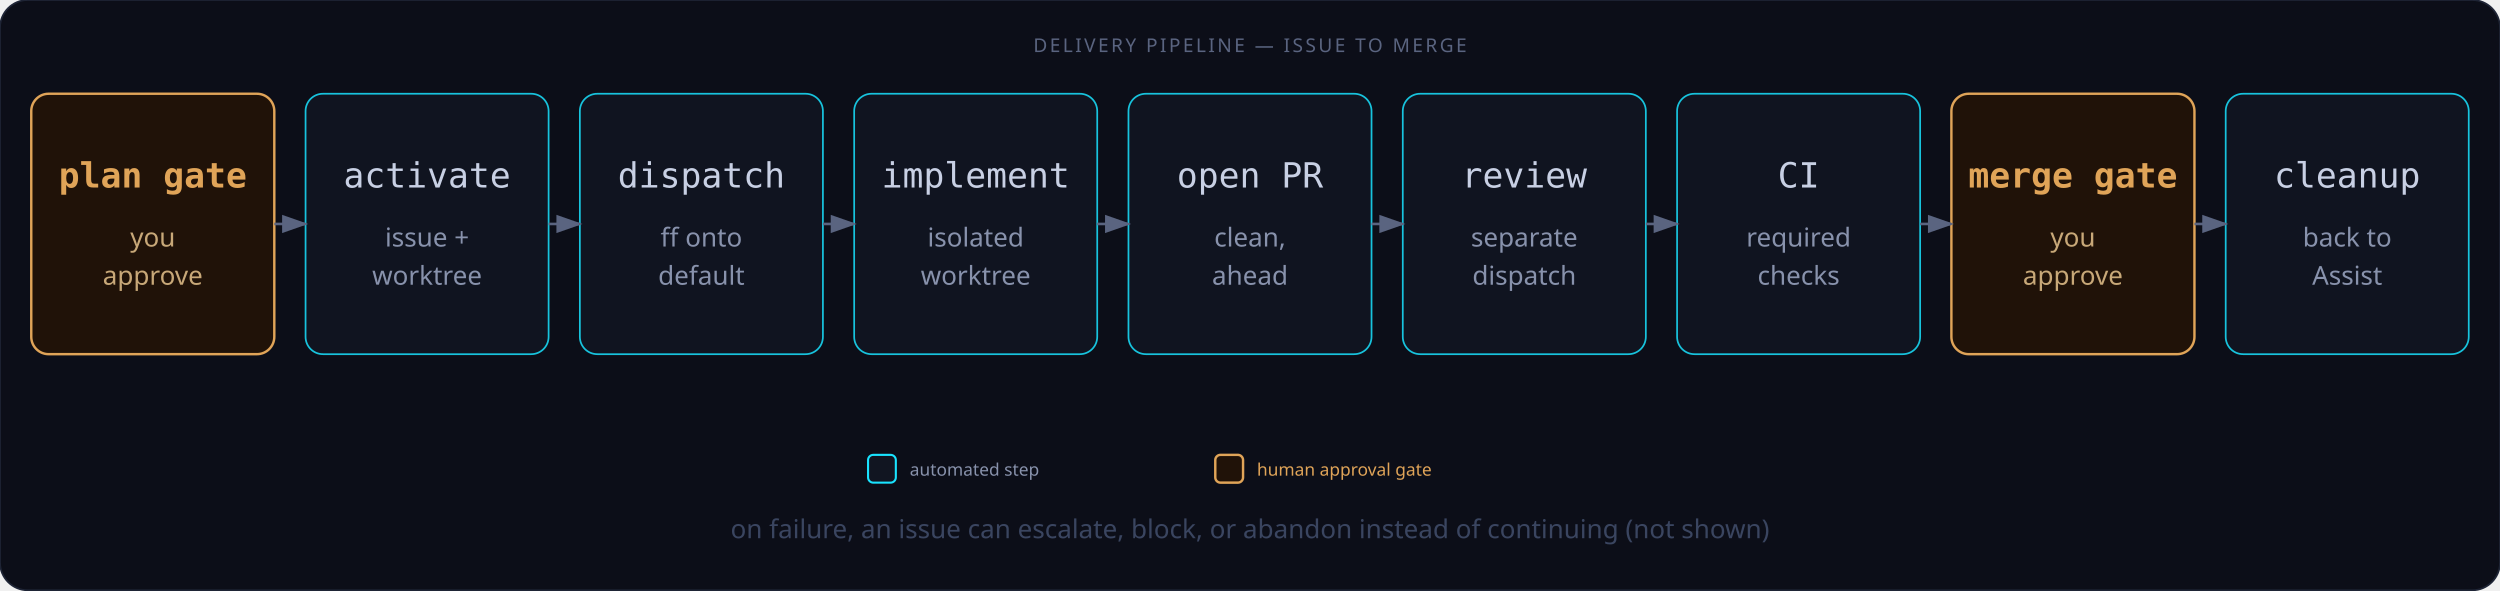
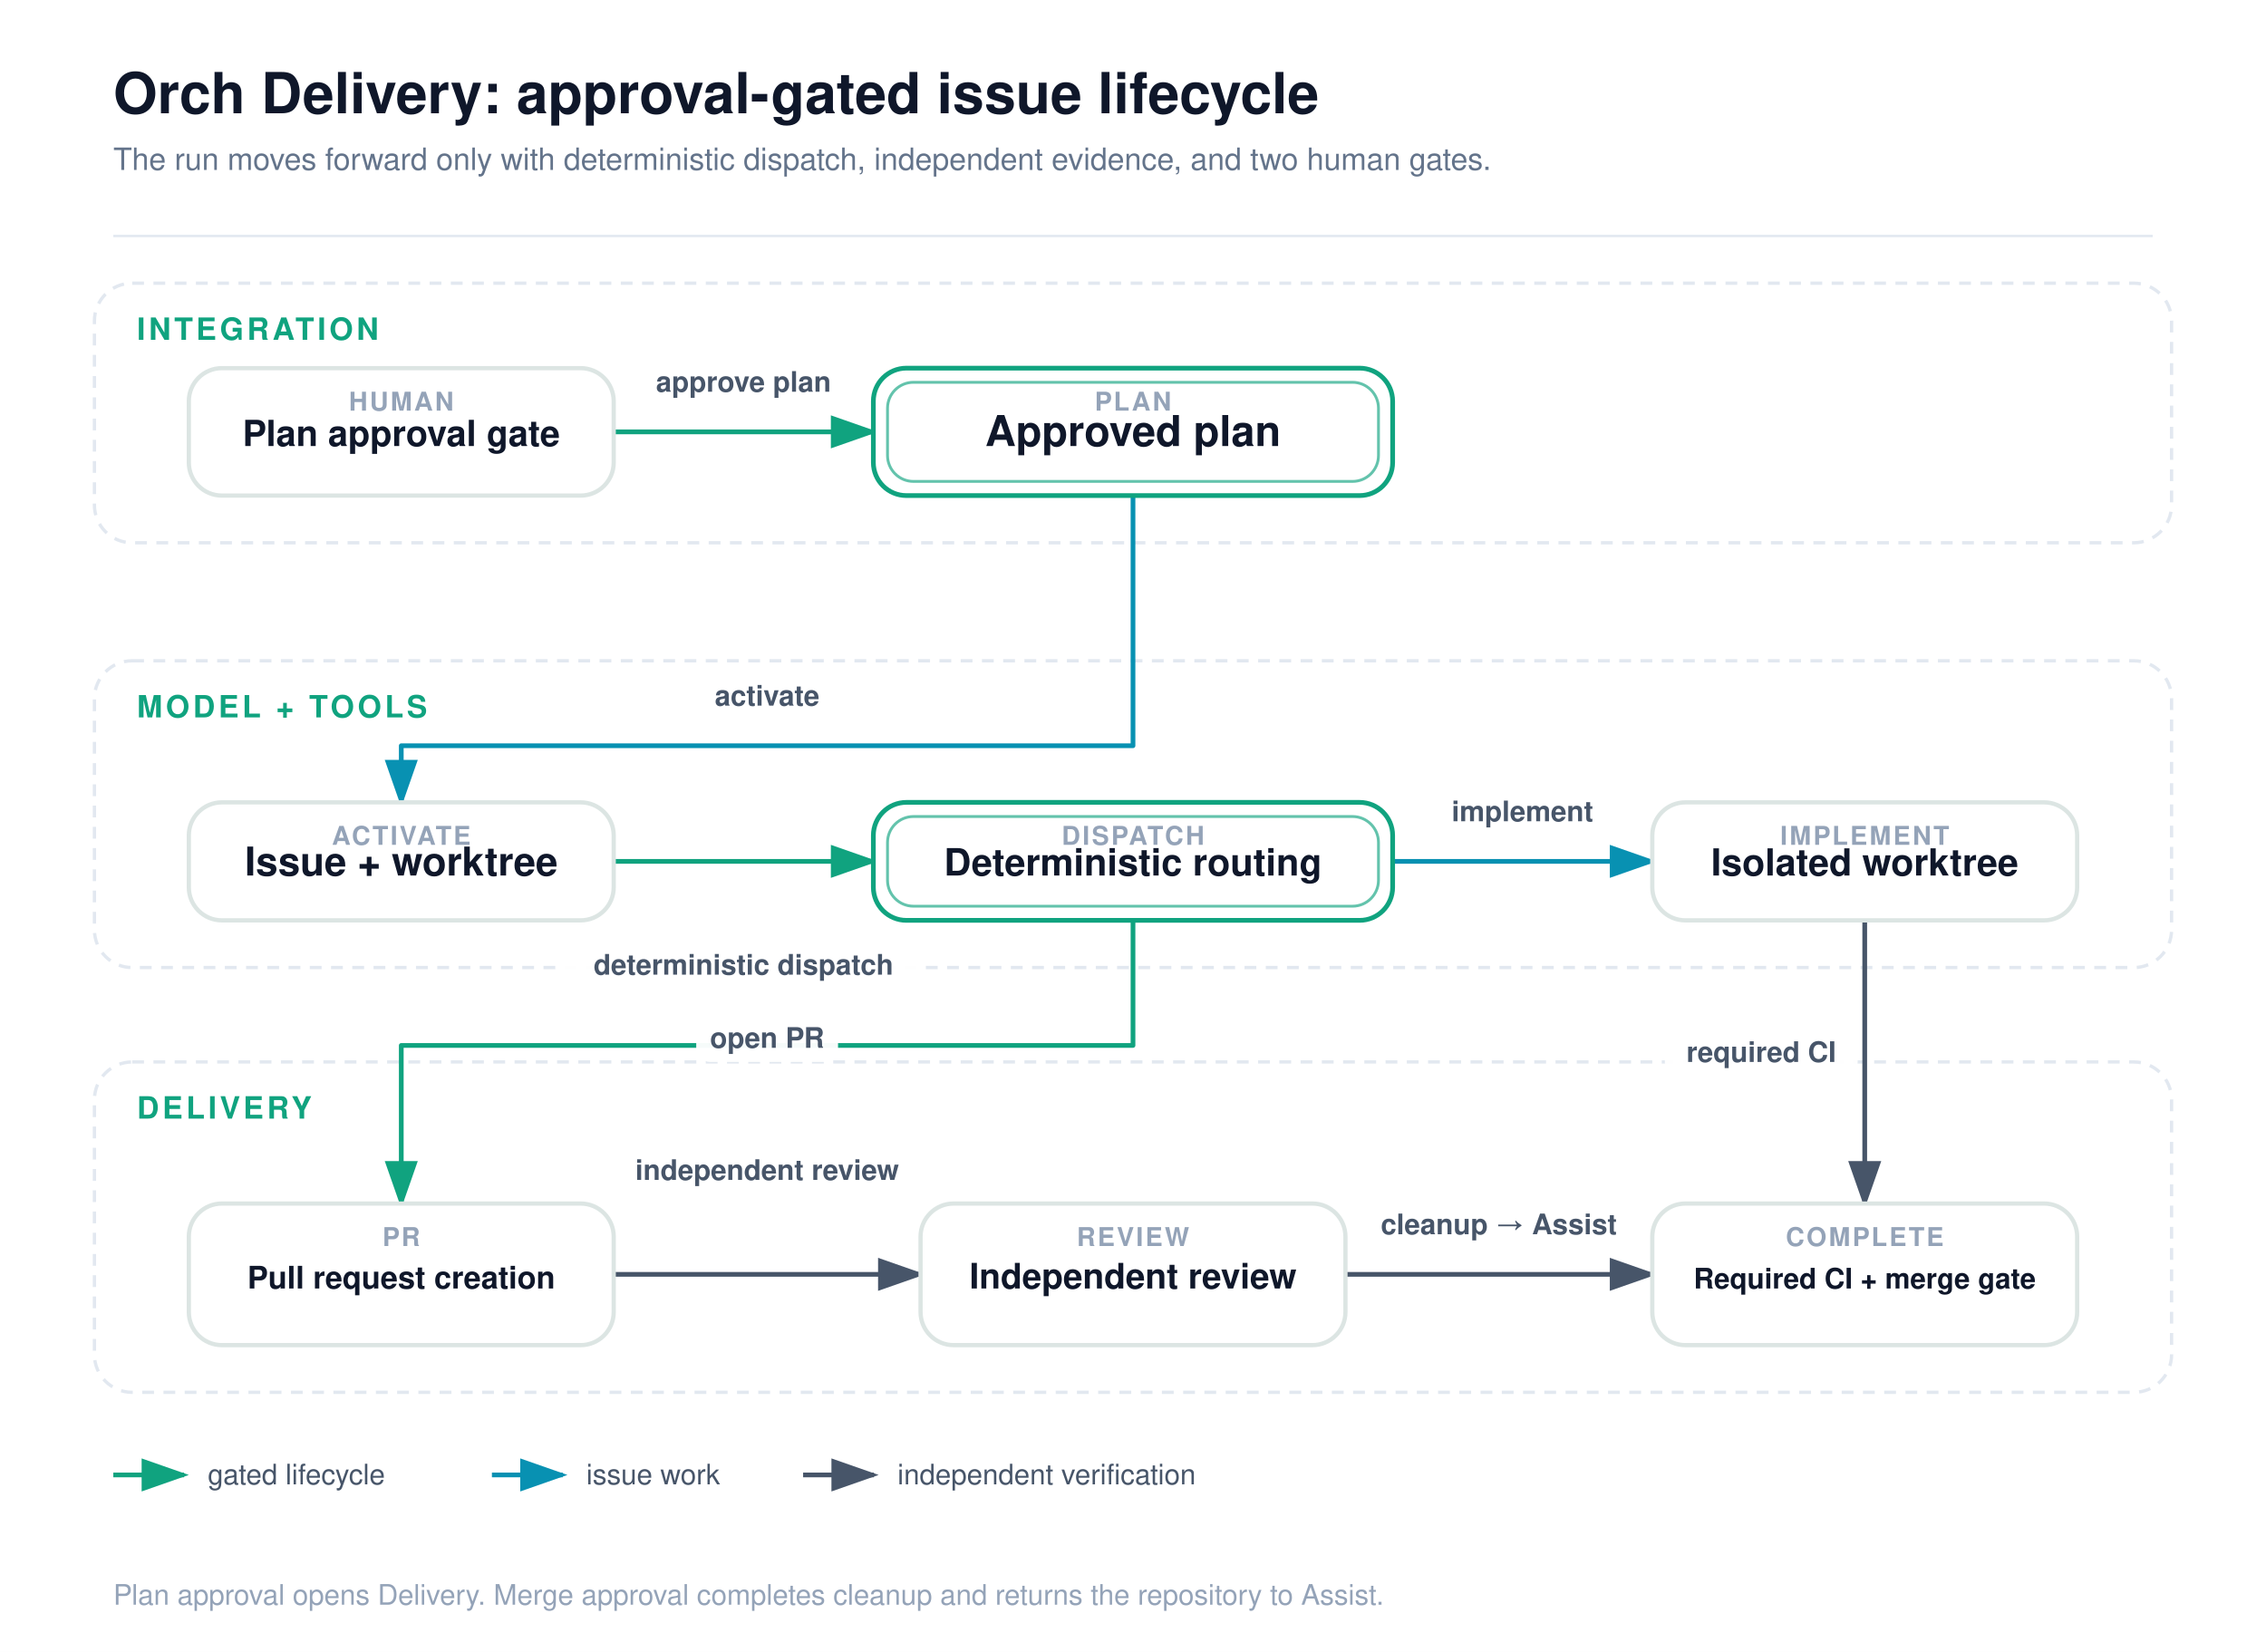
- <svg xmlns="http://www.w3.org/2000/svg" viewBox="0 0 1440 340" width="1440" height="340" style="max-width:100%;display:block;">
+ <svg xmlns="http://www.w3.org/2000/svg" viewBox="0 0 960 700" width="960" height="700" data-generator="fireworks-tech-graph" data-schema-version="1" data-text-metrics="heuristic-v1" data-style-id="7" data-visual-theme="OpenAI" data-diagram-type="architecture" data-motion-scene="token-stream" data-semantic-profile="generic" data-semantic-valid="true" data-quality-profile="showcase" data-max-bends-per-edge="2" data-max-total-bends="8" data-max-route-stretch="1.35" data-max-bridged-crossings="0" data-min-node-gap="40.0" data-min-container-gutter="20.0" data-min-label-clearance="4.0" data-min-segment-length="16.0">
  <defs>
-     <marker id="dp-right" markerWidth="10" markerHeight="7" refX="9" refY="3.5" orient="auto">
-       <polygon points="0 0, 10 3.5, 0 7" fill="#5a6480" />
+     <marker id="arrowA" markerWidth="10" markerHeight="7" refX="9" refY="3.5" orient="auto">
+       <polygon points="0 0, 10 3.5, 0 7" fill="#10a37f" />
    </marker>
+     <marker id="arrowB" markerWidth="10" markerHeight="7" refX="9" refY="3.5" orient="auto">
+       <polygon points="0 0, 10 3.5, 0 7" fill="#0f766e" />
+     </marker>
+     <marker id="arrowC" markerWidth="10" markerHeight="7" refX="9" refY="3.5" orient="auto">
+       <polygon points="0 0, 10 3.5, 0 7" fill="#0891b2" />
+     </marker>
+     <marker id="arrowE" markerWidth="10" markerHeight="7" refX="9" refY="3.5" orient="auto">
+       <polygon points="0 0, 10 3.5, 0 7" fill="#f59e0b" />
+     </marker>
+     <marker id="arrowF" markerWidth="10" markerHeight="7" refX="9" refY="3.5" orient="auto">
+       <polygon points="0 0, 10 3.5, 0 7" fill="#64748b" />
+     </marker>
+     <marker id="arrowG" markerWidth="10" markerHeight="7" refX="9" refY="3.5" orient="auto">
+       <polygon points="0 0, 10 3.5, 0 7" fill="#475569" />
+     </marker>
+     <marker id="arrowH" markerWidth="10" markerHeight="7" refX="9" refY="3.5" orient="auto">
+       <polygon points="0 0, 10 3.5, 0 7" fill="#94a3b8" />
+     </marker>
+     <style>
+     text { font-family: 'Helvetica Neue', Helvetica, Arial, 'PingFang SC', 'Microsoft YaHei', 'Microsoft JhengHei', 'SimHei', sans-serif; }
+     .title { font-size: 24px; font-weight: 700; fill: #0f172a; }
+     .subtitle { font-size: 13px; font-weight: 500; fill: #64748b; }
+     .section { font-size: 13px; font-weight: 700; fill: #10a37f; letter-spacing: 1.4px; }
+     .section-sub { font-size: 12px; font-weight: 500; fill: #94a3b8; }
+     .node-title { font-weight: 700; fill: #0f172a; }
+     .node-sub { font-size: 12px; font-weight: 500; fill: #475569; }
+     .node-type { font-size: 11px; font-weight: 700; fill: #94a3b8; letter-spacing: 0.08em; }
+     .arrow-label { font-size: 12px; font-weight: 600; fill: #475569; }
+     .legend { font-size: 12px; font-weight: 500; fill: #475569; }
+     .footnote { font-size: 12px; font-weight: 500; fill: #94a3b8; }
+     .metric-label { font-size: 8.5px; font-weight: 700; fill: #94a3b8; text-transform: uppercase; }
+     .metric-value { font-size: 9.5px; font-weight: 700; fill: #0f172a; }
+     </style>
  </defs>
-   <rect width="1440" height="340" rx="16" fill="#0c0e18" />
-   <rect width="1440" height="340" rx="16" fill="none" stroke="#1e2435" stroke-width="1" />
-   <text x="720" y="30" text-anchor="middle" font-family="ui-sans-serif,system-ui,sans-serif" font-size="11" fill="#5a6480" letter-spacing="1.4">DELIVERY PIPELINE — ISSUE TO MERGE</text>
-   <rect x="18" y="54" width="140" height="150" rx="10" fill="#201208" stroke="#e0a458" stroke-width="1.4" />
-   <text x="88" y="108" text-anchor="middle" font-family="ui-monospace,monospace" font-size="20" font-weight="700" fill="#e0a458">plan gate</text>
-   <text x="88" y="142" text-anchor="middle" font-family="ui-sans-serif,system-ui,sans-serif" font-size="15" fill="#c8a878">you</text>
-   <text x="88" y="164" text-anchor="middle" font-family="ui-sans-serif,system-ui,sans-serif" font-size="15" fill="#c8a878">approve</text>
-   <rect x="176" y="54" width="140" height="150" rx="10" fill="#111521" stroke="#19e3ff" stroke-width="1" opacity="0.85" />
-   <text x="246" y="108" text-anchor="middle" font-family="ui-monospace,monospace" font-size="20" fill="#c8d0e4">activate</text>
-   <text x="246" y="142" text-anchor="middle" font-family="ui-sans-serif,system-ui,sans-serif" font-size="15" fill="#8892ac">issue +</text>
-   <text x="246" y="164" text-anchor="middle" font-family="ui-sans-serif,system-ui,sans-serif" font-size="15" fill="#8892ac">worktree</text>
-   <rect x="334" y="54" width="140" height="150" rx="10" fill="#111521" stroke="#19e3ff" stroke-width="1" opacity="0.85" />
-   <text x="404" y="108" text-anchor="middle" font-family="ui-monospace,monospace" font-size="20" fill="#c8d0e4">dispatch</text>
-   <text x="404" y="142" text-anchor="middle" font-family="ui-sans-serif,system-ui,sans-serif" font-size="15" fill="#8892ac">ff onto</text>
-   <text x="404" y="164" text-anchor="middle" font-family="ui-sans-serif,system-ui,sans-serif" font-size="15" fill="#8892ac">default</text>
-   <rect x="492" y="54" width="140" height="150" rx="10" fill="#111521" stroke="#19e3ff" stroke-width="1" opacity="0.85" />
-   <text x="562" y="108" text-anchor="middle" font-family="ui-monospace,monospace" font-size="20" fill="#c8d0e4">implement</text>
-   <text x="562" y="142" text-anchor="middle" font-family="ui-sans-serif,system-ui,sans-serif" font-size="15" fill="#8892ac">isolated</text>
-   <text x="562" y="164" text-anchor="middle" font-family="ui-sans-serif,system-ui,sans-serif" font-size="15" fill="#8892ac">worktree</text>
-   <rect x="650" y="54" width="140" height="150" rx="10" fill="#111521" stroke="#19e3ff" stroke-width="1" opacity="0.85" />
-   <text x="720" y="108" text-anchor="middle" font-family="ui-monospace,monospace" font-size="20" fill="#c8d0e4">open PR</text>
-   <text x="720" y="142" text-anchor="middle" font-family="ui-sans-serif,system-ui,sans-serif" font-size="15" fill="#8892ac">clean,</text>
-   <text x="720" y="164" text-anchor="middle" font-family="ui-sans-serif,system-ui,sans-serif" font-size="15" fill="#8892ac">ahead</text>
-   <rect x="808" y="54" width="140" height="150" rx="10" fill="#111521" stroke="#19e3ff" stroke-width="1" opacity="0.85" />
-   <text x="878" y="108" text-anchor="middle" font-family="ui-monospace,monospace" font-size="20" fill="#c8d0e4">review</text>
-   <text x="878" y="142" text-anchor="middle" font-family="ui-sans-serif,system-ui,sans-serif" font-size="15" fill="#8892ac">separate</text>
-   <text x="878" y="164" text-anchor="middle" font-family="ui-sans-serif,system-ui,sans-serif" font-size="15" fill="#8892ac">dispatch</text>
-   <rect x="966" y="54" width="140" height="150" rx="10" fill="#111521" stroke="#19e3ff" stroke-width="1" opacity="0.85" />
-   <text x="1036" y="108" text-anchor="middle" font-family="ui-monospace,monospace" font-size="20" fill="#c8d0e4">CI</text>
-   <text x="1036" y="142" text-anchor="middle" font-family="ui-sans-serif,system-ui,sans-serif" font-size="15" fill="#8892ac">required</text>
-   <text x="1036" y="164" text-anchor="middle" font-family="ui-sans-serif,system-ui,sans-serif" font-size="15" fill="#8892ac">checks</text>
-   <rect x="1124" y="54" width="140" height="150" rx="10" fill="#201208" stroke="#e0a458" stroke-width="1.4" />
-   <text x="1194" y="108" text-anchor="middle" font-family="ui-monospace,monospace" font-size="20" font-weight="700" fill="#e0a458">merge gate</text>
-   <text x="1194" y="142" text-anchor="middle" font-family="ui-sans-serif,system-ui,sans-serif" font-size="15" fill="#c8a878">you</text>
-   <text x="1194" y="164" text-anchor="middle" font-family="ui-sans-serif,system-ui,sans-serif" font-size="15" fill="#c8a878">approve</text>
-   <rect x="1282" y="54" width="140" height="150" rx="10" fill="#111521" stroke="#19e3ff" stroke-width="1" opacity="0.85" />
-   <text x="1352" y="108" text-anchor="middle" font-family="ui-monospace,monospace" font-size="20" fill="#c8d0e4">cleanup</text>
-   <text x="1352" y="142" text-anchor="middle" font-family="ui-sans-serif,system-ui,sans-serif" font-size="15" fill="#8892ac">back to</text>
-   <text x="1352" y="164" text-anchor="middle" font-family="ui-sans-serif,system-ui,sans-serif" font-size="15" fill="#8892ac">Assist</text>
-   <line x1="158" y1="129" x2="176" y2="129" stroke="#5a6480" stroke-width="1.5" marker-end="url(#dp-right)" />
-   <line x1="316" y1="129" x2="334" y2="129" stroke="#5a6480" stroke-width="1.5" marker-end="url(#dp-right)" />
-   <line x1="474" y1="129" x2="492" y2="129" stroke="#5a6480" stroke-width="1.5" marker-end="url(#dp-right)" />
-   <line x1="632" y1="129" x2="650" y2="129" stroke="#5a6480" stroke-width="1.5" marker-end="url(#dp-right)" />
-   <line x1="790" y1="129" x2="808" y2="129" stroke="#5a6480" stroke-width="1.5" marker-end="url(#dp-right)" />
-   <line x1="948" y1="129" x2="966" y2="129" stroke="#5a6480" stroke-width="1.5" marker-end="url(#dp-right)" />
-   <line x1="1106" y1="129" x2="1124" y2="129" stroke="#5a6480" stroke-width="1.5" marker-end="url(#dp-right)" />
-   <line x1="1264" y1="129" x2="1282" y2="129" stroke="#5a6480" stroke-width="1.5" marker-end="url(#dp-right)" />
-   <rect x="500" y="262" width="16" height="16" rx="3" fill="#111521" stroke="#19e3ff" stroke-width="1.2" />
-   <text x="524" y="274" text-anchor="start" font-family="ui-sans-serif,system-ui,sans-serif" font-size="10" fill="#8892ac">automated step</text>
-   <rect x="700" y="262" width="16" height="16" rx="3" fill="#201208" stroke="#e0a458" stroke-width="1.4" />
-   <text x="724" y="274" text-anchor="start" font-family="ui-sans-serif,system-ui,sans-serif" font-size="10" fill="#e0a458">human approval gate</text>
-   <text x="720" y="310" text-anchor="middle" font-family="ui-sans-serif,system-ui,sans-serif" font-size="15" fill="#3a4560">on failure, an issue can escalate, block, or abandon instead of continuing (not shown)</text>
+   <rect data-graph-role="background" width="960.0" height="700.0" fill="#ffffff" />
+   <text x="48.0" y="48" text-anchor="start" class="title">Orch Delivery: approval-gated issue lifecycle</text>
+   <text x="48.0" y="72" text-anchor="start" class="subtitle">The run moves forward only with deterministic dispatch, independent evidence, and two human gates.</text>
+   <line x1="48" y1="100" x2="912.0" y2="100" stroke="#e2e8f0" stroke-width="1" />
+   <g id="entry" data-graph-role="container" data-container-id="entry" data-semantic-role="boundary" data-graph-bounds="40,120,920,230">
+     <rect data-graph-role="container" x="40.0" y="120.0" width="880.0" height="110.0" rx="16.0" fill="none" stroke="#e2e8f0" stroke-width="1.4" stroke-dasharray="5 4" />
+     <text x="58.0" y="144.0" class="section">INTEGRATION</text>
+     <rect id="entry-header" data-graph-role="reserved" data-reserved-kind="container-header" x="48" y="126" width="106.18" height="30" fill="none" stroke="none" />
+   </g>
+   <g id="runtime" data-graph-role="container" data-container-id="runtime" data-semantic-role="boundary" data-graph-bounds="40,280,920,410">
+     <rect data-graph-role="container" x="40.0" y="280.0" width="880.0" height="130.0" rx="16.0" fill="none" stroke="#e2e8f0" stroke-width="1.4" stroke-dasharray="5 4" />
+     <text x="58.0" y="304.0" class="section">MODEL + TOOLS</text>
+     <rect id="runtime-header" data-graph-role="reserved" data-reserved-kind="container-header" x="48" y="286" width="125.42" height="30" fill="none" stroke="none" />
+   </g>
+   <g id="delivery" data-graph-role="container" data-container-id="delivery" data-semantic-role="boundary" data-graph-bounds="40,450,920,590">
+     <rect data-graph-role="container" x="40.0" y="450.0" width="880.0" height="140.0" rx="16.0" fill="none" stroke="#e2e8f0" stroke-width="1.4" stroke-dasharray="5 4" />
+     <text x="58.0" y="474.0" class="section">DELIVERY</text>
+     <rect id="delivery-header" data-graph-role="reserved" data-reserved-kind="container-header" x="48" y="456" width="86.94" height="30" fill="none" stroke="none" />
+   </g>
+   <path id="connect" data-graph-role="edge" data-edge-id="connect" data-source="app" data-target="sdk" data-edge-kind="flow" data-topic-id="" data-flow="control" data-motion-role="connect" data-motion-stage="1" data-motion-order="0" data-protocol="" data-via="" data-critical-path-id="" data-critical-hop="" data-critical-hops="" data-critical="false" data-bends="0" data-route-stretch="1.0" data-bridges="" d="M 260,183 L 370,183" fill="none" stroke="#10a37f" stroke-width="2.0" stroke-linecap="round" stroke-linejoin="round" marker-end="url(#arrowA)" />
+   <path id="prepare" data-graph-role="edge" data-edge-id="prepare" data-source="sdk" data-target="prompt" data-edge-kind="flow" data-topic-id="" data-flow="read" data-motion-role="prepare" data-motion-stage="2" data-motion-order="0" data-protocol="" data-via="" data-critical-path-id="" data-critical-hop="" data-critical-hops="" data-critical="false" data-bends="2" data-route-stretch="1.0" data-bridges="" d="M 480,210 L 480,316 L 170,316 L 170,340" fill="none" stroke="#0891b2" stroke-width="2.0" stroke-linecap="round" stroke-linejoin="round" marker-end="url(#arrowC)" />
+   <path id="invoke" data-graph-role="edge" data-edge-id="invoke" data-source="prompt" data-target="model" data-edge-kind="flow" data-topic-id="" data-flow="control" data-motion-role="invoke" data-motion-stage="3" data-motion-order="0" data-protocol="" data-via="" data-critical-path-id="" data-critical-hop="" data-critical-hops="" data-critical="false" data-bends="0" data-route-stretch="1.0" data-bridges="" d="M 260,365 L 370,365" fill="none" stroke="#10a37f" stroke-width="2.0" stroke-linecap="round" stroke-linejoin="round" marker-end="url(#arrowA)" />
+   <path id="tool-call" data-graph-role="edge" data-edge-id="tool-call" data-source="model" data-target="tools" data-edge-kind="flow" data-topic-id="" data-flow="read" data-motion-role="tool-call" data-motion-stage="4" data-motion-order="0" data-protocol="" data-via="" data-critical-path-id="" data-critical-hop="" data-critical-hops="" data-critical="false" data-bends="0" data-route-stretch="1.0" data-bridges="" d="M 590,365 L 700,365" fill="none" stroke="#0891b2" stroke-width="2.0" stroke-linecap="round" stroke-linejoin="round" marker-end="url(#arrowC)" />
+   <path id="stream" data-graph-role="edge" data-edge-id="stream" data-source="model" data-target="formatter" data-edge-kind="flow" data-topic-id="" data-flow="control" data-motion-role="token-stream" data-motion-stage="4" data-motion-order="1" data-protocol="" data-via="" data-critical-path-id="" data-critical-hop="" data-critical-hops="" data-critical="false" data-bends="2" data-route-stretch="1.0" data-bridges="" d="M 480,390 L 480,443 L 170,443 L 170,510" fill="none" stroke="#10a37f" stroke-width="2.0" stroke-linecap="round" stroke-linejoin="round" marker-end="url(#arrowA)" />
+   <path id="measure" data-graph-role="edge" data-edge-id="measure" data-source="formatter" data-target="observability" data-edge-kind="flow" data-topic-id="" data-flow="feedback" data-motion-role="measure" data-motion-stage="5" data-motion-order="1" data-protocol="" data-via="" data-critical-path-id="" data-critical-hop="" data-critical-hops="" data-critical="false" data-bends="0" data-route-stretch="1.0" data-bridges="" d="M 260,540 L 390,540" fill="none" stroke="#475569" stroke-width="2.0" stroke-linecap="round" stroke-linejoin="round" marker-end="url(#arrowG)" />
+   <path id="govern" data-graph-role="edge" data-edge-id="govern" data-source="tools" data-target="release" data-edge-kind="flow" data-topic-id="" data-flow="feedback" data-motion-role="govern" data-motion-stage="5" data-motion-order="0" data-protocol="" data-via="" data-critical-path-id="" data-critical-hop="" data-critical-hops="" data-critical="false" data-bends="0" data-route-stretch="1.0" data-bridges="" d="M 790,390 L 790,510" fill="none" stroke="#475569" stroke-width="2.0" stroke-linecap="round" stroke-linejoin="round" marker-end="url(#arrowG)" />
+   <path id="promote" data-graph-role="edge" data-edge-id="promote" data-source="observability" data-target="release" data-edge-kind="flow" data-topic-id="" data-flow="feedback" data-motion-role="promote" data-motion-stage="6" data-motion-order="0" data-protocol="" data-via="" data-critical-path-id="" data-critical-hop="" data-critical-hops="" data-critical="false" data-bends="0" data-route-stretch="1.0" data-bridges="" d="M 570,540 L 700,540" fill="none" stroke="#475569" stroke-width="2.0" stroke-linecap="round" stroke-linejoin="round" marker-end="url(#arrowG)" />
+   <g id="node-app" data-graph-role="node" data-node-id="app" data-semantic-role="rect" data-motion-role="" data-motion-stage="" data-motion-order="" data-parent="" data-deployment-id="" data-topic-id="" data-span-id="" data-station-order="" data-status="" data-start-ms="" data-duration-ms="" data-parent-span="" data-graph-bounds="80,156,260,210">
+     <rect x="80.0" y="156.0" width="180.0" height="54.0" rx="14.0" fill="#ffffff" stroke="#dce5e3" stroke-width="1.8" />
+     <text x="170.0" y="174.0" text-anchor="middle" class="node-type">HUMAN</text>
+     <text x="170.0" y="189.0" text-anchor="middle" class="node-title" font-size="15.23">Plan approval gate</text>
+   </g>
+   <g id="node-sdk" data-graph-role="node" data-node-id="sdk" data-semantic-role="double_rect" data-motion-role="" data-motion-stage="" data-motion-order="" data-parent="" data-deployment-id="" data-topic-id="" data-span-id="" data-station-order="" data-status="" data-start-ms="" data-duration-ms="" data-parent-span="" data-graph-bounds="370,156,590,210">
+     <rect x="370.0" y="156.0" width="220.0" height="54.0" rx="14.0" fill="#ffffff" stroke="#10a37f" stroke-width="2.0" />
+     <rect x="376.0" y="162.0" width="208.0" height="42.0" rx="11.0" fill="none" stroke="#10a37f" stroke-width="1.2" opacity="0.65" />
+     <text x="480.0" y="174.0" text-anchor="middle" class="node-type">PLAN</text>
+     <text x="480.0" y="189.0" text-anchor="middle" class="node-title" font-size="18.0">Approved plan</text>
+   </g>
+   <g id="node-prompt" data-graph-role="node" data-node-id="prompt" data-semantic-role="rect" data-motion-role="" data-motion-stage="" data-motion-order="" data-parent="" data-deployment-id="" data-topic-id="" data-span-id="" data-station-order="" data-status="" data-start-ms="" data-duration-ms="" data-parent-span="" data-graph-bounds="80,340,260,390">
+     <rect x="80.0" y="340.0" width="180.0" height="50.0" rx="14.0" fill="#ffffff" stroke="#dce5e3" stroke-width="1.8" />
+     <text x="170.0" y="358.0" text-anchor="middle" class="node-type">ACTIVATE</text>
+     <text x="170.0" y="371.0" text-anchor="middle" class="node-title" font-size="16.83">Issue + worktree</text>
+   </g>
+   <g id="node-model" data-graph-role="node" data-node-id="model" data-semantic-role="double_rect" data-motion-role="" data-motion-stage="" data-motion-order="" data-parent="" data-deployment-id="" data-topic-id="" data-span-id="" data-station-order="" data-status="" data-start-ms="" data-duration-ms="" data-parent-span="" data-graph-bounds="370,340,590,390">
+     <rect x="370.0" y="340.0" width="220.0" height="50.0" rx="14.0" fill="#ffffff" stroke="#10a37f" stroke-width="2.0" />
+     <rect x="376.0" y="346.0" width="208.0" height="38.0" rx="11.0" fill="none" stroke="#10a37f" stroke-width="1.2" opacity="0.65" />
+     <text x="480.0" y="358.0" text-anchor="middle" class="node-type">DISPATCH</text>
+     <text x="480.0" y="371.0" text-anchor="middle" class="node-title" font-size="15.94">Deterministic routing</text>
+   </g>
+   <g id="node-tools" data-graph-role="node" data-node-id="tools" data-semantic-role="rect" data-motion-role="" data-motion-stage="" data-motion-order="" data-parent="" data-deployment-id="" data-topic-id="" data-span-id="" data-station-order="" data-status="" data-start-ms="" data-duration-ms="" data-parent-span="" data-graph-bounds="700,340,880,390">
+     <rect x="700.0" y="340.0" width="180.0" height="50.0" rx="14.0" fill="#ffffff" stroke="#dce5e3" stroke-width="1.8" />
+     <text x="790.0" y="358.0" text-anchor="middle" class="node-type">IMPLEMENT</text>
+     <text x="790.0" y="371.0" text-anchor="middle" class="node-title" font-size="15.83">Isolated worktree</text>
+   </g>
+   <g id="node-formatter" data-graph-role="node" data-node-id="formatter" data-semantic-role="rect" data-motion-role="" data-motion-stage="" data-motion-order="" data-parent="" data-deployment-id="" data-topic-id="" data-span-id="" data-station-order="" data-status="" data-start-ms="" data-duration-ms="" data-parent-span="" data-graph-bounds="80,510,260,570">
+     <rect x="80.0" y="510.0" width="180.0" height="60.0" rx="14.0" fill="#ffffff" stroke="#dce5e3" stroke-width="1.8" />
+     <text x="170.0" y="528.0" text-anchor="middle" class="node-type">PR</text>
+     <text x="170.0" y="546.0" text-anchor="middle" class="node-title" font-size="13.17">Pull request creation</text>
+   </g>
+   <g id="node-observability" data-graph-role="node" data-node-id="observability" data-semantic-role="rect" data-motion-role="" data-motion-stage="" data-motion-order="" data-parent="" data-deployment-id="" data-topic-id="" data-span-id="" data-station-order="" data-status="" data-start-ms="" data-duration-ms="" data-parent-span="" data-graph-bounds="390,510,570,570">
+     <rect x="390.0" y="510.0" width="180.0" height="60.0" rx="14.0" fill="#ffffff" stroke="#dce5e3" stroke-width="1.8" />
+     <text x="480.0" y="528.0" text-anchor="middle" class="node-type">REVIEW</text>
+     <text x="480.0" y="546.0" text-anchor="middle" class="node-title" font-size="14.89">Independent review</text>
+   </g>
+   <g id="node-release" data-graph-role="node" data-node-id="release" data-semantic-role="rect" data-motion-role="" data-motion-stage="" data-motion-order="" data-parent="" data-deployment-id="" data-topic-id="" data-span-id="" data-station-order="" data-status="" data-start-ms="" data-duration-ms="" data-parent-span="" data-graph-bounds="700,510,880,570">
+     <rect x="700.0" y="510.0" width="180.0" height="60.0" rx="14.0" fill="#ffffff" stroke="#dce5e3" stroke-width="1.8" />
+     <text x="790.0" y="528.0" text-anchor="middle" class="node-type">COMPLETE</text>
+     <text x="790.0" y="546.0" text-anchor="middle" class="node-title" font-size="12.0">Required CI + merge gate</text>
+   </g>
+   <g id="connect-label" data-graph-role="label" data-owner="connect" data-graph-bounds="269.12,152,360.88,172">
+     <rect x="269.12" y="152.0" width="91.76" height="20" rx="6" fill="#ffffff" opacity="0.96" />
+     <text x="315.0" y="166.0" text-anchor="middle" class="arrow-label">approve plan</text>
+   </g>
+   <g id="prepare-label" data-graph-role="label" data-owner="prepare" data-graph-bounds="291.72,285,358.28,305">
+     <rect x="291.72" y="285.0" width="66.56" height="20" rx="6" fill="#ffffff" opacity="0.96" />
+     <text x="325.0" y="299.0" text-anchor="middle" class="arrow-label">activate</text>
+   </g>
+   <g id="invoke-label" data-graph-role="label" data-owner="invoke" data-graph-bounds="239,399,391,419">
+     <rect x="239.0" y="399.0" width="152" height="20" rx="6" fill="#ffffff" opacity="0.96" />
+     <text x="315.0" y="413.0" text-anchor="middle" class="arrow-label">deterministic dispatch</text>
+   </g>
+   <g id="tool-call-label" data-graph-role="label" data-owner="tool-call" data-graph-bounds="609.8,334,680.2,354">
+     <rect x="609.8" y="334.0" width="70.4" height="20" rx="6" fill="#ffffff" opacity="0.96" />
+     <text x="645.0" y="348.0" text-anchor="middle" class="arrow-label">implement</text>
+   </g>
+   <g id="stream-label" data-graph-role="label" data-owner="stream" data-graph-bounds="294.96,430,355.04,450">
+     <rect x="294.96" y="430.0" width="60.08" height="20" rx="6" fill="#ffffff" opacity="0.96" />
+     <text x="325.0" y="444.0" text-anchor="middle" class="arrow-label">open PR</text>
+   </g>
+   <g id="measure-label" data-graph-role="label" data-owner="measure" data-graph-bounds="259.8,486,390.2,506">
+     <rect x="259.8" y="486.0" width="130.4" height="20" rx="6" fill="#ffffff" opacity="0.96" />
+     <text x="325.0" y="500.0" text-anchor="middle" class="arrow-label">independent review</text>
+   </g>
+   <g id="govern-label" data-graph-role="label" data-owner="govern" data-graph-bounds="705.32,436,787,456">
+     <rect x="705.32" y="436.0" width="81.68" height="20" rx="6" fill="#ffffff" opacity="0.96" />
+     <text x="746.16" y="450.0" text-anchor="middle" class="arrow-label">required CI</text>
+   </g>
+   <g id="promote-label" data-graph-role="label" data-owner="promote" data-graph-bounds="578.08,509,691.92,529">
+     <rect x="578.08" y="509.0" width="113.84" height="20" rx="6" fill="#ffffff" opacity="0.96" />
+     <text x="635.0" y="523.0" text-anchor="middle" class="arrow-label">cleanup → Assist</text>
+   </g>
+   <g id="legend" data-graph-role="legend">
+     <rect id="legend-zone" data-graph-role="reserved" data-reserved-kind="legend" x="38" y="611" width="514.16" height="46" rx="10" fill="none" stroke="none" />
+     <line data-graph-role="decoration" x1="48.0" y1="625.0" x2="78.0" y2="625.0" stroke="#10a37f" stroke-width="2.0" marker-end="url(#arrowA)" />
+     <text data-graph-role="decoration" x="88.0" y="629.0" class="legend">gated lifecycle</text>
+     <line data-graph-role="decoration" x1="208.4" y1="625.0" x2="238.4" y2="625.0" stroke="#0891b2" stroke-width="2.0" marker-end="url(#arrowC)" />
+     <text data-graph-role="decoration" x="248.4" y="629.0" class="legend">issue work</text>
+     <line data-graph-role="decoration" x1="340.24" y1="625.0" x2="370.24" y2="625.0" stroke="#475569" stroke-width="2.0" marker-end="url(#arrowG)" />
+     <text data-graph-role="decoration" x="380.24" y="629.0" class="legend">independent verification</text>
+   </g>
+   <g id="footer" data-graph-role="reserved" data-graph-bounds="48,668,748,684">
+     <text x="48.0" y="680.0" class="footnote">Plan approval opens Delivery. Merge approval completes cleanup and returns the repository to Assist.</text>
+   </g>
</svg>
